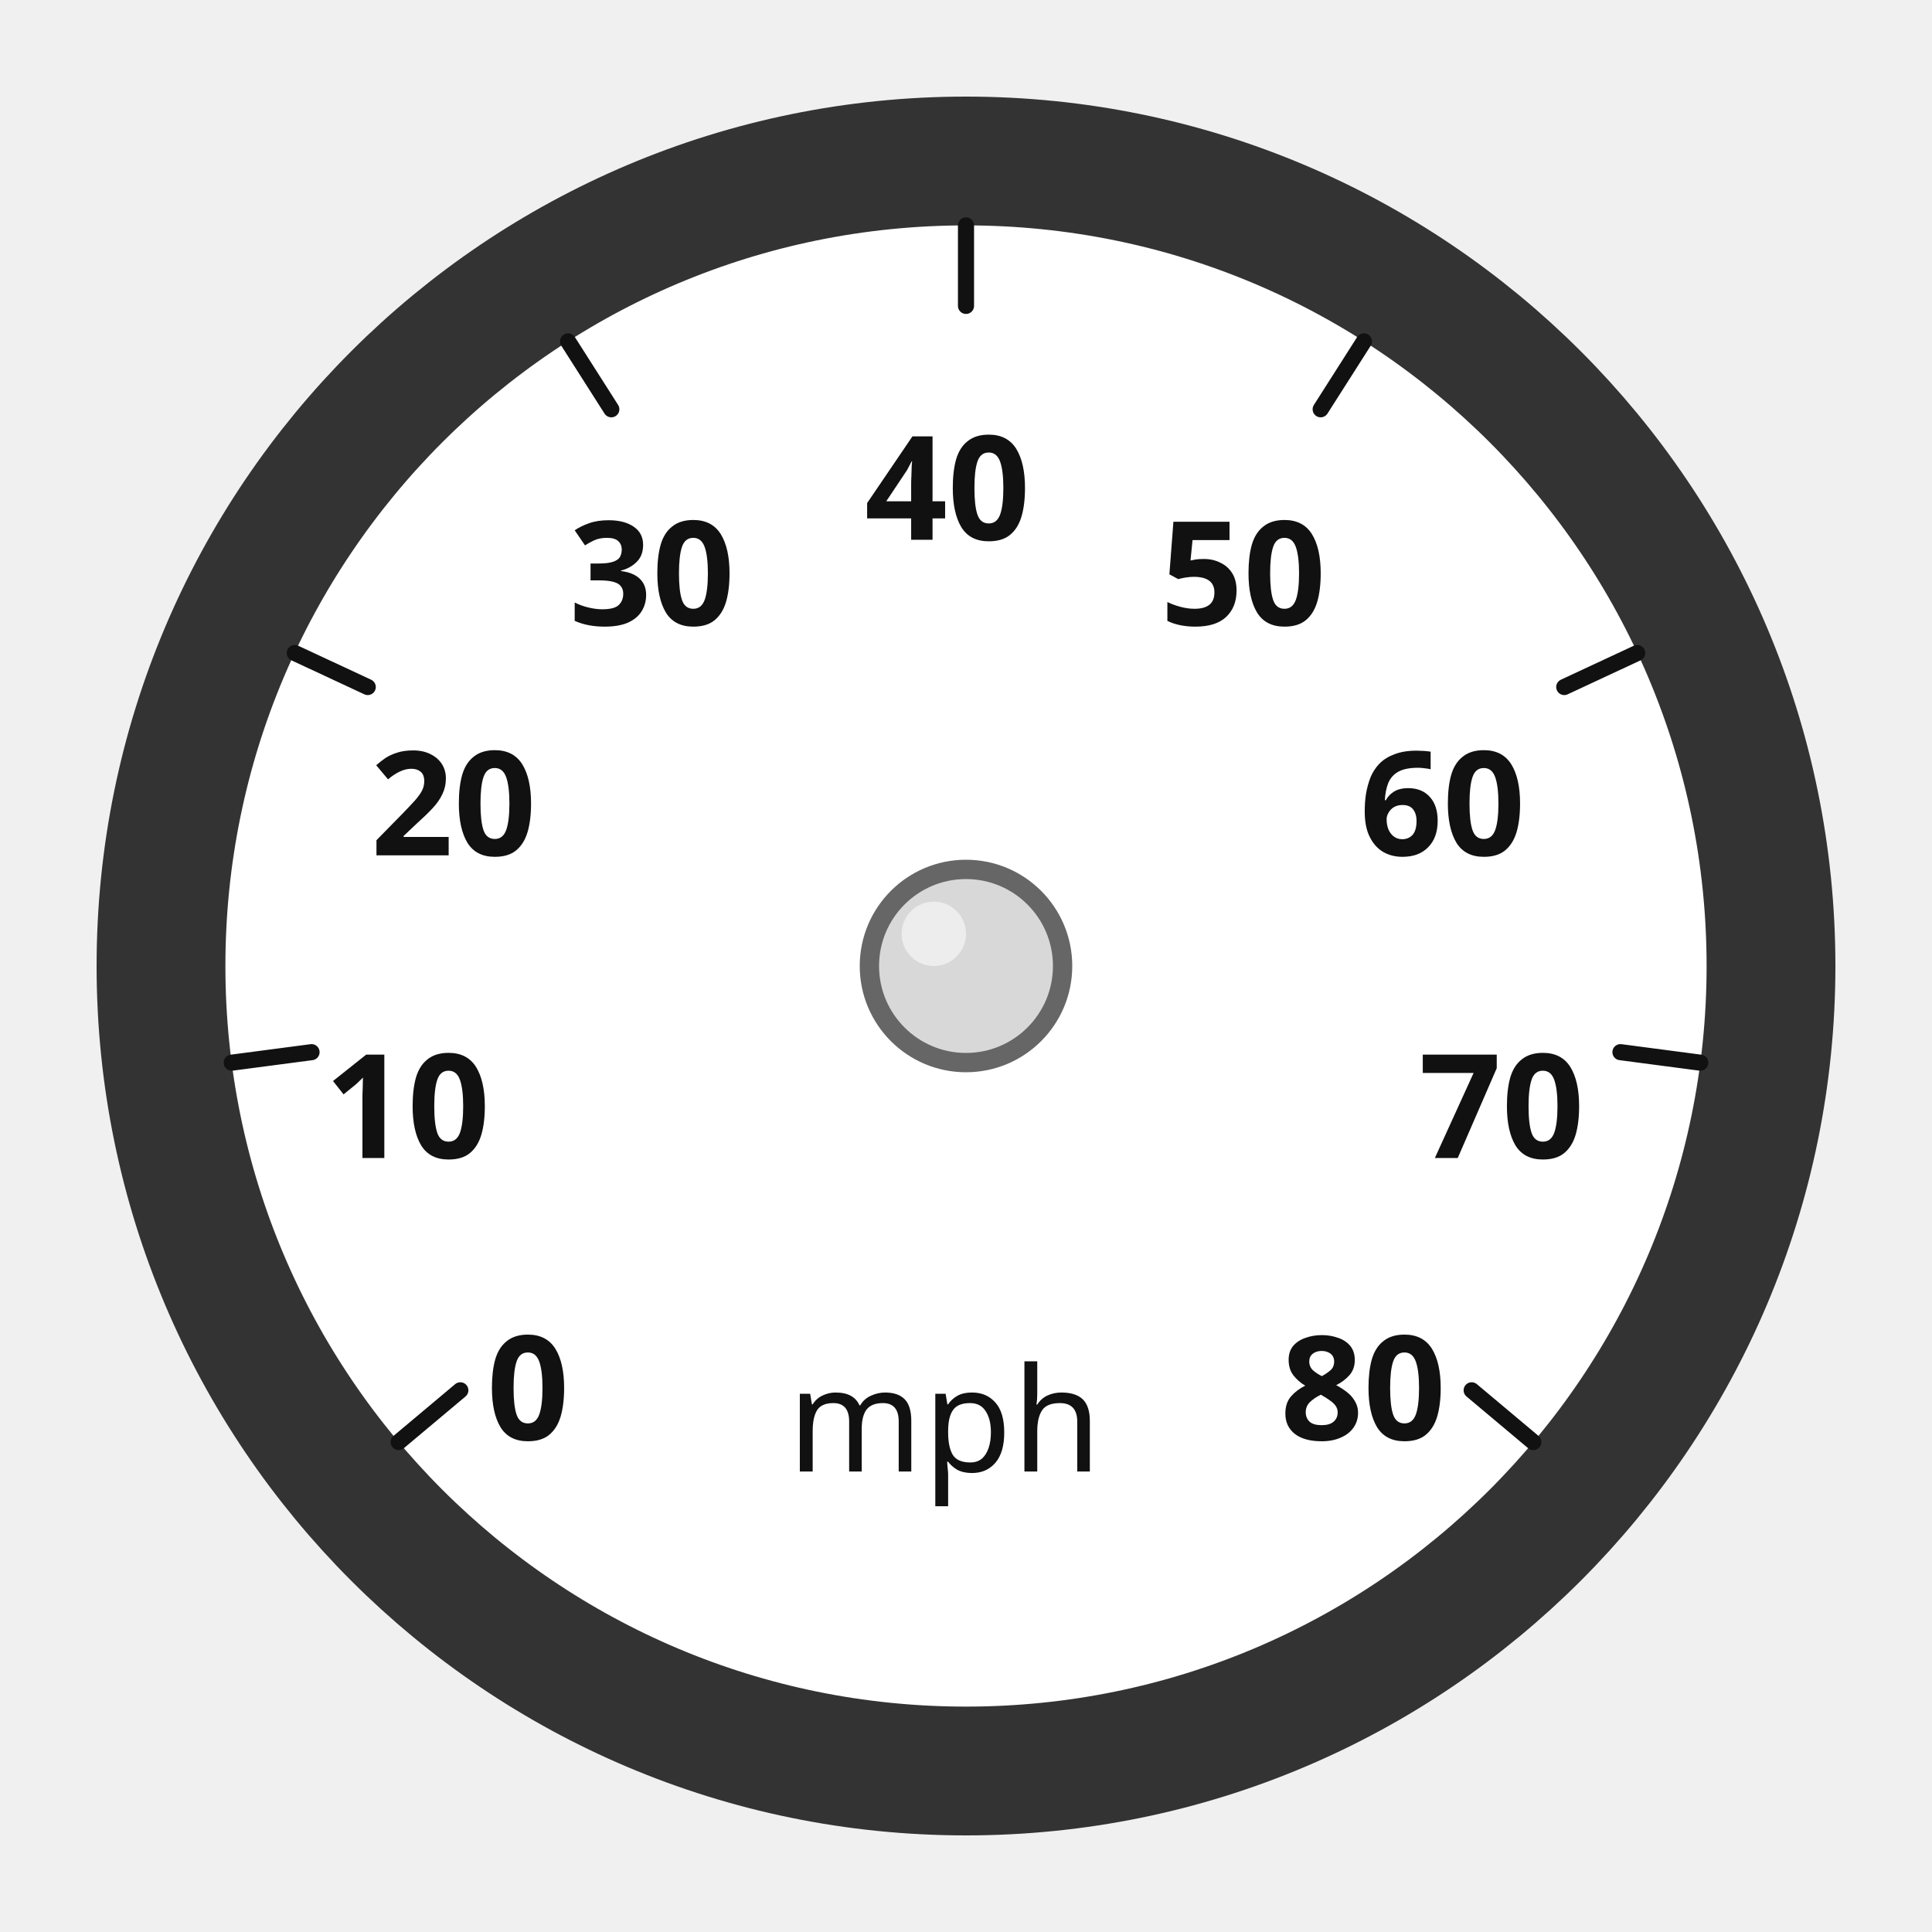
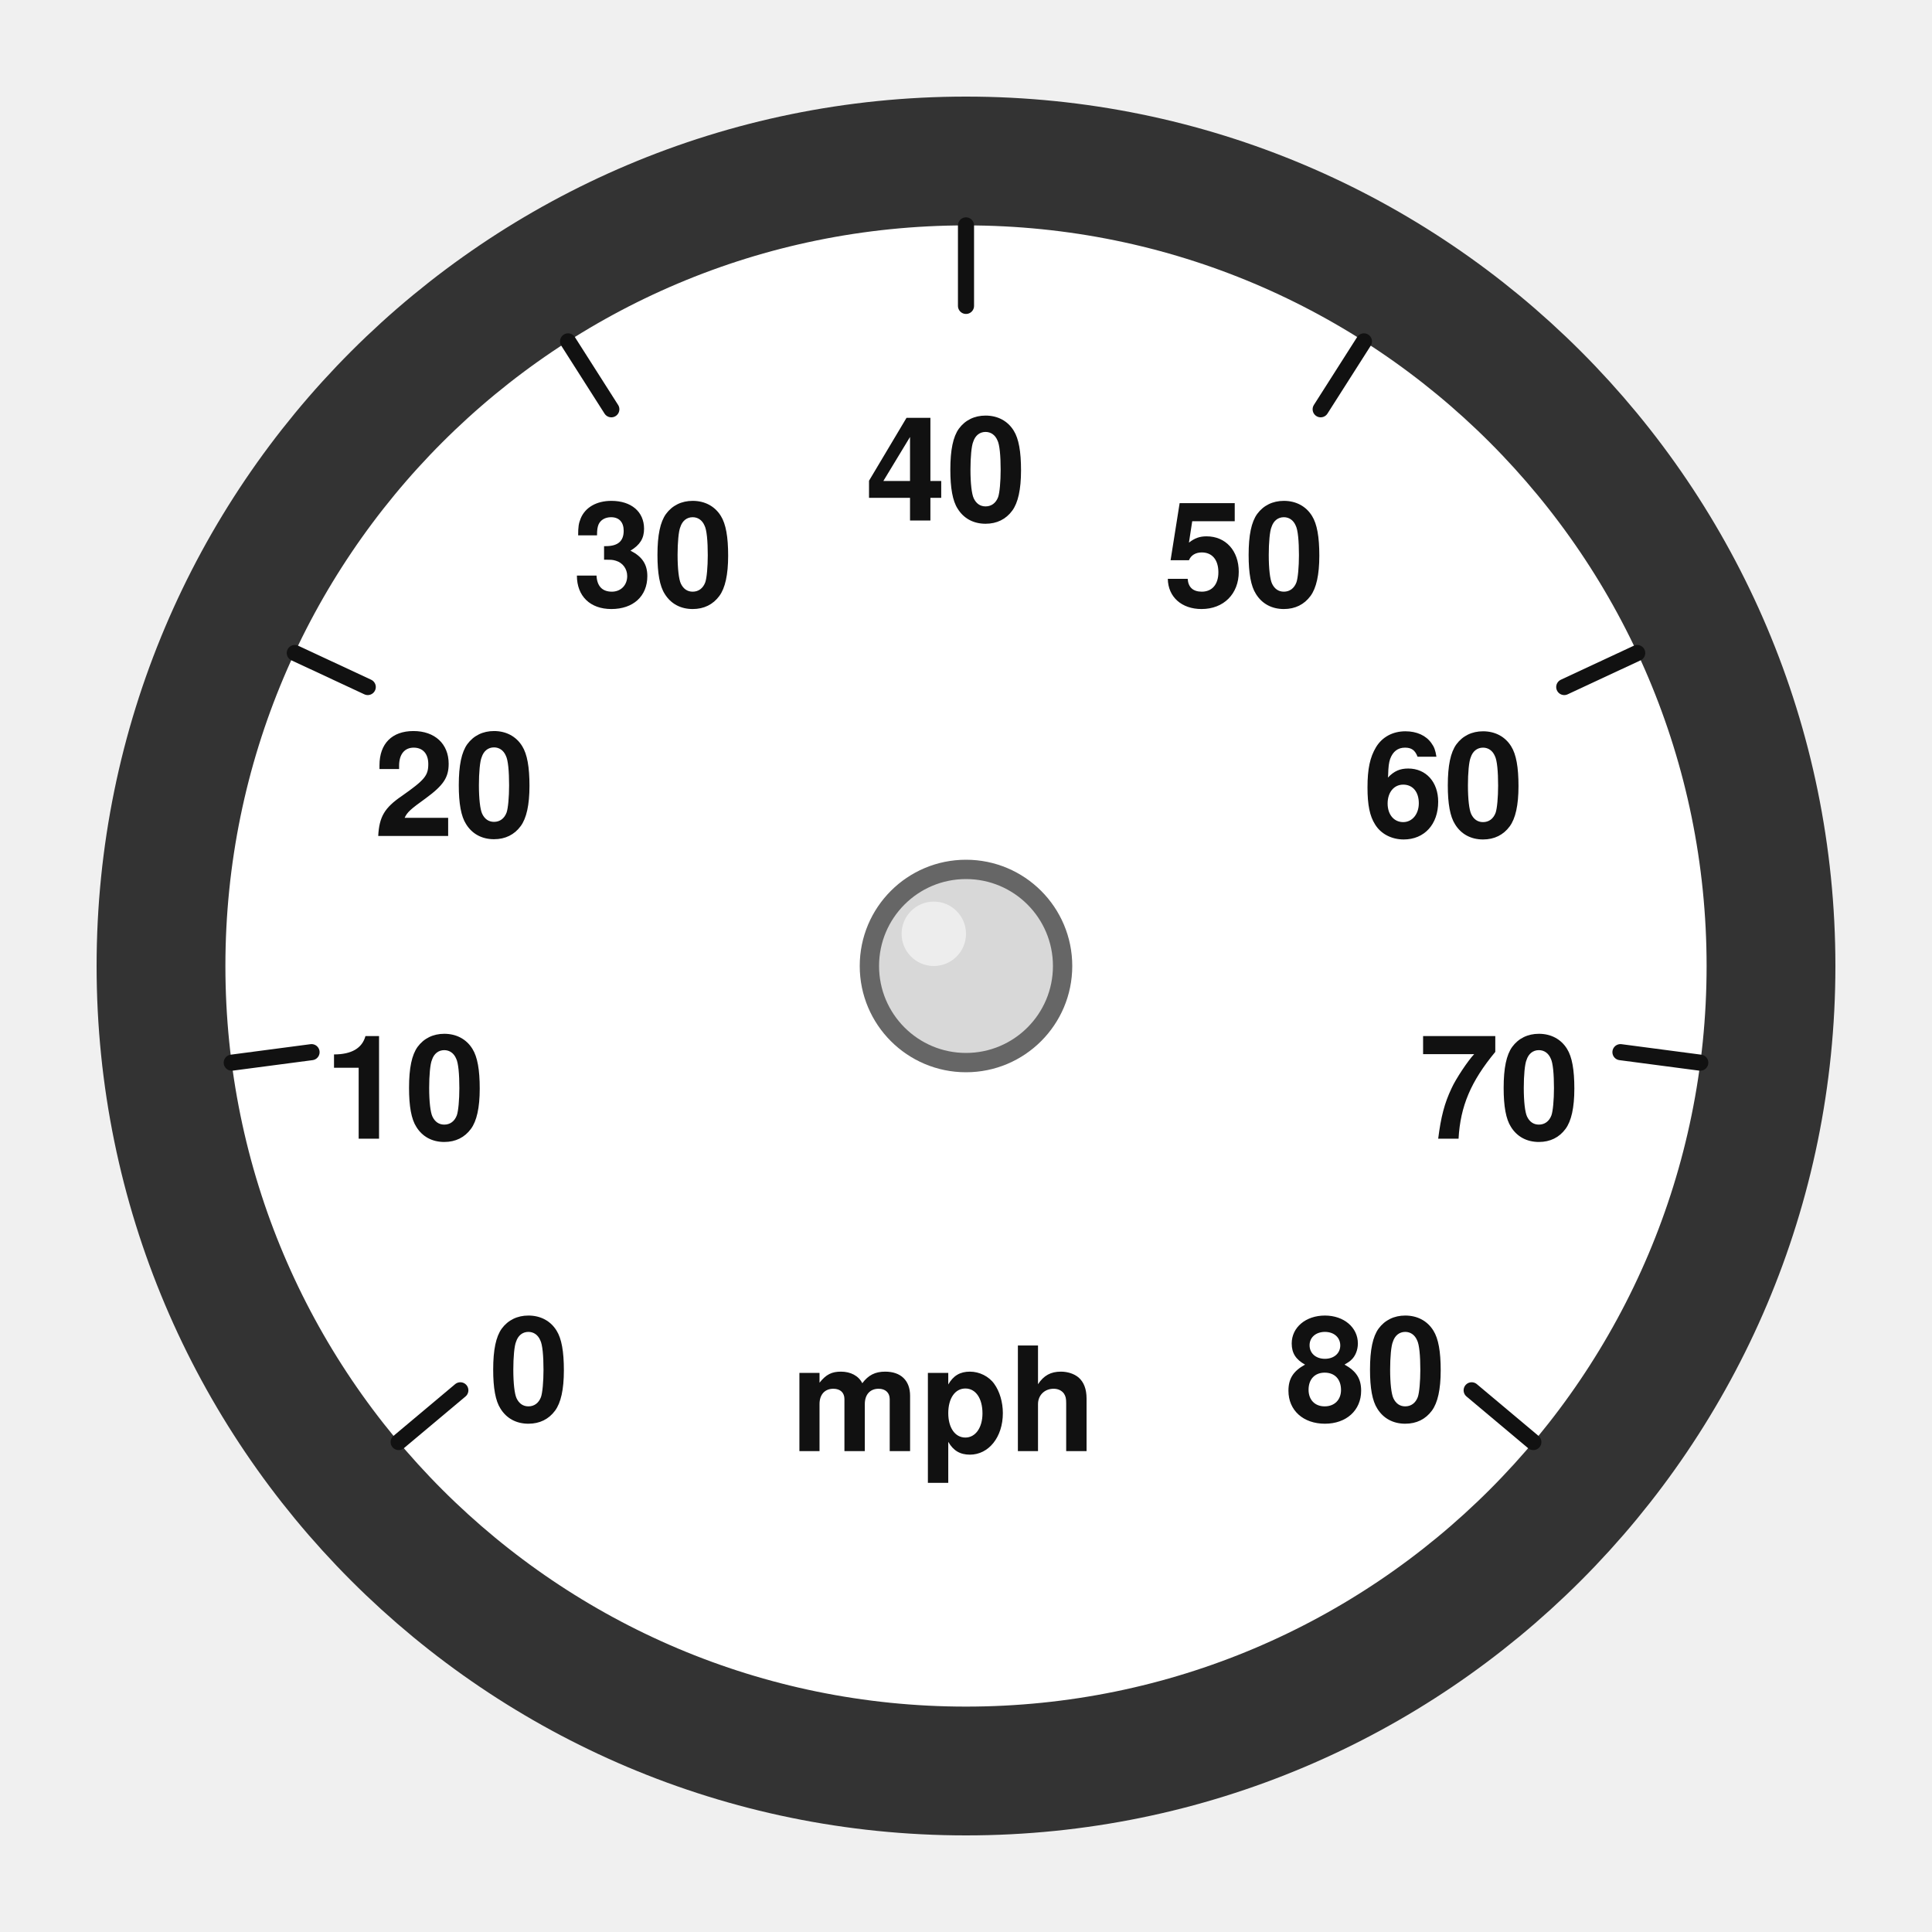
<svg viewBox="0 0 120 120" width="420" height="420" role="img">
  <circle cx="60" cy="60" r="50" fill="white" stroke="#333" stroke-width="8" />
  <g stroke="#111" stroke-width="1" stroke-linecap="round">
    <line x1="60" y1="14" x2="60" y2="19" transform="rotate(-130 60 60)" />
    <line x1="60" y1="14" x2="60" y2="19" transform="rotate(-97.5 60 60)" />
    <line x1="60" y1="14" x2="60" y2="19" transform="rotate(-65 60 60)" />
    <line x1="60" y1="14" x2="60" y2="19" transform="rotate(-32.5 60 60)" />
    <line x1="60" y1="14" x2="60" y2="19" transform="rotate(0 60 60)" />
    <line x1="60" y1="14" x2="60" y2="19" transform="rotate(32.5 60 60)" />
    <line x1="60" y1="14" x2="60" y2="19" transform="rotate(65 60 60)" />
    <line x1="60" y1="14" x2="60" y2="19" transform="rotate(97.5 60 60)" />
    <line x1="60" y1="14" x2="60" y2="19" transform="rotate(130 60 60)" />
  </g>
  <circle cx="60" cy="60" r="6" fill="#d8d8d8" stroke="#666" stroke-width="1.2" />
  <circle cx="58" cy="58" r="2" fill="white" opacity="0.55" />
-   <g fill="#111" font-family="Transport" font-size="9" font-weight="bold" text-anchor="middle" dominant-baseline="middle">
-     <text x="32.80" y="86.25">0</text>
-     <text x="25.30" y="68.75">10</text>
-     <text x="28.17" y="49.95">20</text>
-     <text x="40.50" y="35.65">30</text>
-     <text x="58.85" y="30.35">40</text>
-     <text x="77.22" y="35.65">50</text>
-     <text x="89.60" y="49.95">60</text>
-     <text x="93.27" y="68.75">70</text>
-     <text x="84.67" y="86.25">80</text>
+   <g fill="#111" font-family="Helvetica" font-size="9" font-weight="700" text-anchor="middle" dominant-baseline="middle">
+     <text x="32.87" y="85.08">0</text>
+     <text x="25.14" y="67.58">10</text>
+     <text x="28.23" y="48.78">20</text>
+     <text x="40.57" y="34.48">30</text>
+     <text x="58.76" y="29.18">40</text>
+     <text x="77.29" y="34.48">50</text>
+     <text x="89.66" y="48.79">60</text>
+     <text x="93.13" y="67.58">70</text>
+     <text x="84.83" y="85.08">80</text>
  </g>
-   <text x="58.67" y="91.40" font-family="Transport" text-anchor="middle" font-size="9" fill="#111">
+   <text x="58.61" y="90.13" font-family="Helvetica" font-weight="700" text-anchor="middle" font-size="9" fill="#111">
        mph
    </text>
</svg>
